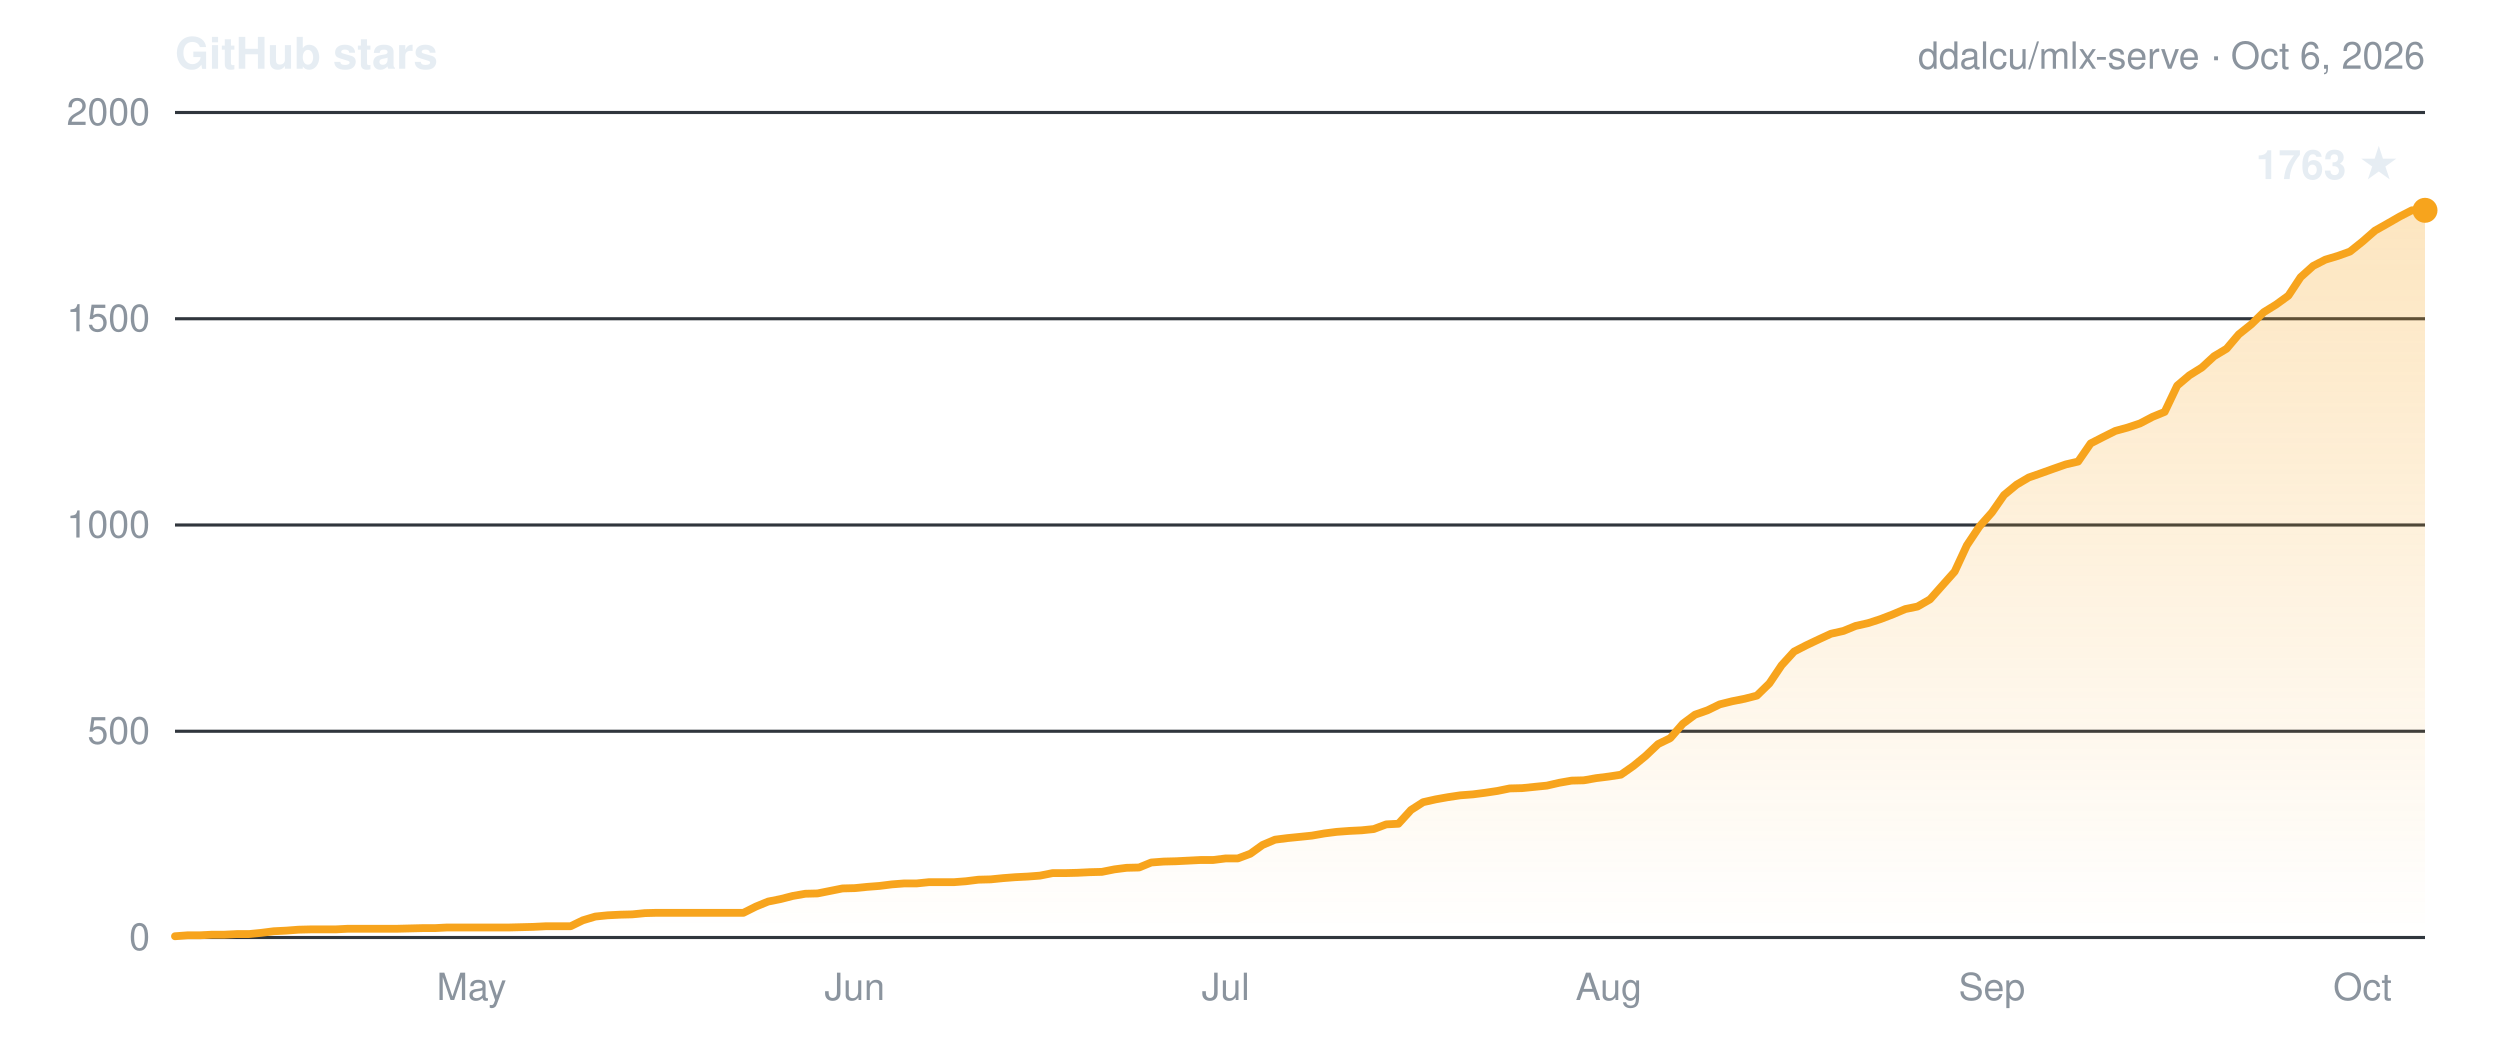
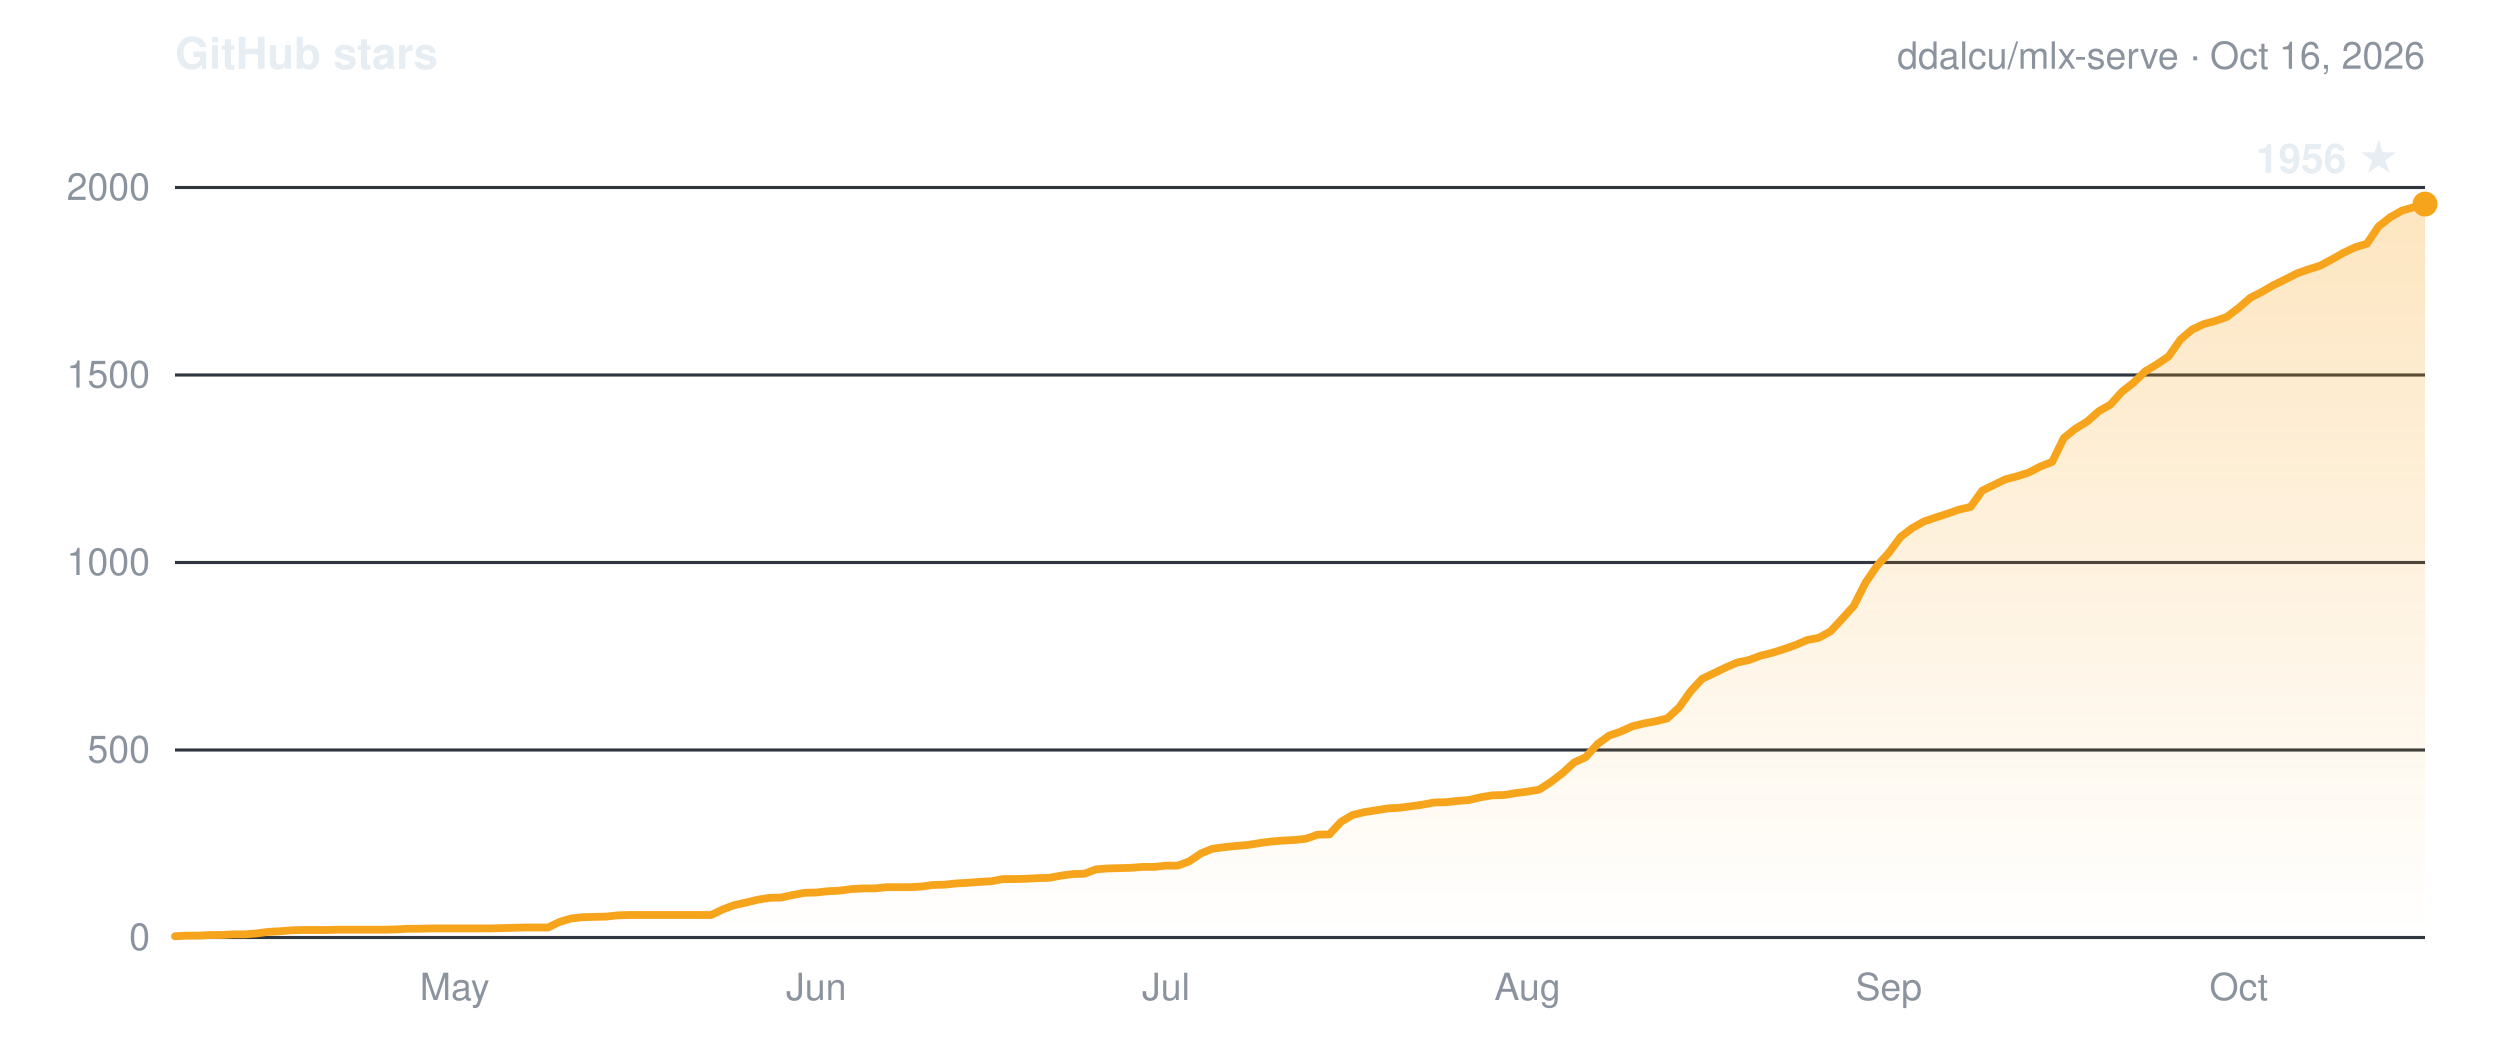
<svg xmlns="http://www.w3.org/2000/svg" viewBox="0 0 800 340" font-family="-apple-system,'Segoe UI',Helvetica,Arial,sans-serif">
  <defs>
    <linearGradient id="g" x1="0" y1="0" x2="0" y2="1">
      <stop offset="0" stop-color="#f7a41d" stop-opacity="0.28" />
      <stop offset="1" stop-color="#f7a41d" stop-opacity="0" />
    </linearGradient>
  </defs>
  <text x="56" y="22" font-size="14" font-weight="600" fill="#e6edf3">GitHub stars</text>
-   <text x="776" y="22" font-size="12" text-anchor="end" fill="#8b949e">ddalcu/mlx-serve · Oct 6, 2026</text>
+   <text x="776" y="22" font-size="12" text-anchor="end" fill="#8b949e">ddalcu/mlx-serve · Oct 16, 2026</text>
  <line x1="56" y1="300.0" x2="776" y2="300.0" stroke="#30363d" stroke-width="1" />
  <text x="48" y="304.0" font-size="12" text-anchor="end" fill="#8b949e">0</text>
-   <line x1="56" y1="234.0" x2="776" y2="234.0" stroke="#30363d" stroke-width="1" />
-   <text x="48" y="238.0" font-size="12" text-anchor="end" fill="#8b949e">500</text>
-   <line x1="56" y1="168.0" x2="776" y2="168.0" stroke="#30363d" stroke-width="1" />
-   <text x="48" y="172.0" font-size="12" text-anchor="end" fill="#8b949e">1000</text>
-   <line x1="56" y1="102.0" x2="776" y2="102.0" stroke="#30363d" stroke-width="1" />
-   <text x="48" y="106.0" font-size="12" text-anchor="end" fill="#8b949e">1500</text>
-   <line x1="56" y1="36.0" x2="776" y2="36.0" stroke="#30363d" stroke-width="1" />
-   <text x="48" y="40.0" font-size="12" text-anchor="end" fill="#8b949e">2000</text>
-   <text x="150.9" y="320" font-size="12" text-anchor="middle" fill="#8b949e">May</text>
-   <text x="273.5" y="320" font-size="12" text-anchor="middle" fill="#8b949e">Jun</text>
-   <text x="392.2" y="320" font-size="12" text-anchor="middle" fill="#8b949e">Jul</text>
-   <text x="514.8" y="320" font-size="12" text-anchor="middle" fill="#8b949e">Aug</text>
-   <text x="637.4" y="320" font-size="12" text-anchor="middle" fill="#8b949e">Sep</text>
-   <text x="756.0" y="320" font-size="12" text-anchor="middle" fill="#8b949e">Oct</text>
-   <polygon points="56,300.0 56.0,299.6 60.0,299.3 63.9,299.3 67.9,299.1 71.8,299.1 75.8,298.9 79.7,298.9 83.7,298.5 87.6,298.0 91.6,297.8 95.5,297.5 99.5,297.4 103.5,297.4 107.4,297.4 111.4,297.2 115.3,297.2 119.3,297.2 123.2,297.2 127.2,297.2 131.1,297.1 135.1,297.0 139.1,297.0 143.0,296.8 147.0,296.8 150.9,296.8 154.9,296.8 158.8,296.8 162.8,296.8 166.7,296.7 170.7,296.6 174.6,296.4 178.6,296.4 182.6,296.4 186.5,294.5 190.5,293.3 194.4,292.9 198.4,292.7 202.3,292.6 206.3,292.2 210.2,292.1 214.2,292.1 218.1,292.1 222.1,292.1 226.1,292.1 230.0,292.1 234.0,292.1 237.9,292.1 241.9,290.1 245.8,288.5 249.8,287.7 253.7,286.7 257.7,286.0 261.6,285.9 265.6,285.1 269.6,284.3 273.5,284.2 277.5,283.8 281.4,283.5 285.4,283.0 289.3,282.7 293.3,282.7 297.2,282.3 301.2,282.3 305.2,282.3 309.1,282.0 313.1,281.5 317.0,281.4 321.0,281.0 324.9,280.7 328.9,280.5 332.8,280.2 336.8,279.4 340.7,279.4 344.7,279.3 348.7,279.1 352.6,279.0 356.6,278.2 360.5,277.7 364.5,277.6 368.4,276.0 372.4,275.7 376.3,275.6 380.3,275.4 384.2,275.2 388.2,275.2 392.2,274.7 396.1,274.7 400.1,273.2 404.0,270.4 408.0,268.7 411.9,268.2 415.9,267.8 419.8,267.4 423.8,266.7 427.7,266.2 431.7,265.9 435.7,265.7 439.6,265.3 443.6,263.8 447.5,263.6 451.5,259.2 455.4,256.7 459.4,255.8 463.3,255.1 467.3,254.5 471.3,254.2 475.2,253.7 479.2,253.1 483.1,252.3 487.1,252.2 491.0,251.8 495.0,251.4 498.9,250.5 502.9,249.8 506.8,249.7 510.8,249.0 514.8,248.5 518.7,247.9 522.7,245.1 526.6,241.9 530.6,238.1 534.5,236.2 538.5,231.6 542.4,228.7 546.4,227.3 550.3,225.4 554.3,224.4 558.3,223.6 562.2,222.6 566.2,218.7 570.1,212.9 574.1,208.5 578.0,206.5 582.0,204.6 585.9,202.8 589.9,201.9 593.8,200.3 597.8,199.4 601.8,198.1 605.7,196.6 609.7,194.9 613.6,194.1 617.6,191.8 621.5,187.4 625.5,182.9 629.4,174.5 633.4,168.5 637.4,164.0 641.3,158.4 645.3,155.1 649.2,152.8 653.2,151.4 657.1,150.0 661.1,148.6 665.0,147.7 669.0,141.9 672.9,139.9 676.9,137.9 680.9,136.8 684.8,135.5 688.8,133.4 692.7,131.8 696.7,123.4 700.6,120.1 704.6,117.6 708.5,114.0 712.5,111.6 716.4,107.0 720.4,103.8 724.4,99.9 728.3,97.5 732.3,94.6 736.2,88.7 740.2,85.1 744.1,83.1 748.1,81.9 752.0,80.5 756.0,77.3 760.0,73.8 763.9,71.6 767.9,69.3 771.8,67.3 776.0,67.3 776.0,300.0" fill="url(#g)" />
-   <polyline points="56.0,299.6 60.0,299.3 63.9,299.3 67.9,299.1 71.8,299.1 75.8,298.9 79.7,298.9 83.7,298.5 87.6,298.0 91.6,297.8 95.5,297.5 99.5,297.4 103.5,297.4 107.4,297.4 111.4,297.2 115.3,297.2 119.3,297.2 123.2,297.2 127.2,297.2 131.1,297.1 135.1,297.0 139.1,297.0 143.0,296.8 147.0,296.8 150.9,296.8 154.9,296.8 158.8,296.8 162.8,296.8 166.7,296.7 170.7,296.6 174.6,296.4 178.6,296.4 182.6,296.4 186.5,294.5 190.5,293.3 194.4,292.9 198.4,292.7 202.3,292.6 206.3,292.2 210.2,292.1 214.2,292.1 218.1,292.1 222.1,292.1 226.1,292.1 230.0,292.1 234.0,292.1 237.9,292.1 241.9,290.1 245.8,288.5 249.8,287.7 253.7,286.7 257.7,286.0 261.6,285.9 265.6,285.1 269.6,284.3 273.5,284.2 277.5,283.8 281.4,283.5 285.4,283.0 289.3,282.7 293.3,282.7 297.2,282.3 301.2,282.3 305.2,282.3 309.1,282.0 313.1,281.5 317.0,281.4 321.0,281.0 324.9,280.7 328.9,280.5 332.8,280.2 336.8,279.4 340.7,279.4 344.7,279.3 348.7,279.1 352.6,279.0 356.6,278.2 360.5,277.7 364.5,277.6 368.4,276.0 372.4,275.7 376.3,275.6 380.3,275.4 384.2,275.2 388.2,275.2 392.2,274.7 396.1,274.7 400.1,273.2 404.0,270.4 408.0,268.7 411.9,268.2 415.9,267.8 419.8,267.4 423.8,266.7 427.7,266.2 431.7,265.9 435.7,265.7 439.6,265.3 443.6,263.8 447.5,263.6 451.5,259.2 455.4,256.7 459.4,255.8 463.3,255.1 467.3,254.5 471.3,254.2 475.2,253.7 479.2,253.1 483.1,252.3 487.1,252.2 491.0,251.8 495.0,251.4 498.9,250.5 502.9,249.8 506.8,249.7 510.8,249.0 514.8,248.5 518.7,247.9 522.7,245.1 526.6,241.9 530.6,238.1 534.5,236.2 538.5,231.6 542.4,228.7 546.4,227.3 550.3,225.4 554.3,224.4 558.3,223.6 562.2,222.6 566.2,218.7 570.1,212.9 574.1,208.5 578.0,206.5 582.0,204.6 585.9,202.8 589.9,201.9 593.8,200.3 597.8,199.4 601.8,198.1 605.7,196.6 609.7,194.9 613.6,194.1 617.6,191.8 621.5,187.4 625.5,182.9 629.4,174.5 633.4,168.5 637.4,164.0 641.3,158.4 645.3,155.1 649.2,152.8 653.2,151.4 657.1,150.0 661.1,148.6 665.0,147.7 669.0,141.9 672.9,139.9 676.9,137.9 680.9,136.8 684.8,135.5 688.8,133.4 692.7,131.8 696.7,123.4 700.6,120.1 704.6,117.6 708.5,114.0 712.5,111.6 716.4,107.0 720.4,103.8 724.4,99.9 728.3,97.5 732.3,94.6 736.2,88.7 740.2,85.1 744.1,83.1 748.1,81.9 752.0,80.5 756.0,77.3 760.0,73.8 763.9,71.6 767.9,69.3 771.8,67.3 776.0,67.3" fill="none" stroke="#f7a41d" stroke-width="2.5" stroke-linejoin="round" stroke-linecap="round" />
-   <circle cx="776.0" cy="67.3" r="4" fill="#f7a41d" />
-   <text x="768.0" y="57.3" font-size="13" font-weight="600" text-anchor="end" fill="#e6edf3">1763 ★</text>
+   <line x1="56" y1="240.0" x2="776" y2="240.0" stroke="#30363d" stroke-width="1" />
+   <text x="48" y="244.0" font-size="12" text-anchor="end" fill="#8b949e">500</text>
+   <line x1="56" y1="180.0" x2="776" y2="180.0" stroke="#30363d" stroke-width="1" />
+   <text x="48" y="184.0" font-size="12" text-anchor="end" fill="#8b949e">1000</text>
+   <line x1="56" y1="120.0" x2="776" y2="120.0" stroke="#30363d" stroke-width="1" />
+   <text x="48" y="124.0" font-size="12" text-anchor="end" fill="#8b949e">1500</text>
+   <line x1="56" y1="60.0" x2="776" y2="60.0" stroke="#30363d" stroke-width="1" />
+   <text x="48" y="64.0" font-size="12" text-anchor="end" fill="#8b949e">2000</text>
+   <text x="145.5" y="320" font-size="12" text-anchor="middle" fill="#8b949e">May</text>
+   <text x="261.2" y="320" font-size="12" text-anchor="middle" fill="#8b949e">Jun</text>
+   <text x="373.1" y="320" font-size="12" text-anchor="middle" fill="#8b949e">Jul</text>
+   <text x="488.8" y="320" font-size="12" text-anchor="middle" fill="#8b949e">Aug</text>
+   <text x="604.4" y="320" font-size="12" text-anchor="middle" fill="#8b949e">Sep</text>
+   <text x="716.4" y="320" font-size="12" text-anchor="middle" fill="#8b949e">Oct</text>
+   <polygon points="56,300.0 56.0,299.6 59.7,299.4 63.5,299.4 67.2,299.2 70.9,299.2 74.7,299.0 78.4,299.0 82.1,298.7 85.8,298.2 89.6,298.0 93.3,297.7 97.0,297.6 100.8,297.6 104.5,297.6 108.2,297.5 112.0,297.5 115.7,297.5 119.4,297.5 123.2,297.5 126.9,297.4 130.6,297.2 134.3,297.2 138.1,297.1 141.8,297.1 145.5,297.1 149.3,297.1 153.0,297.1 156.7,297.1 160.5,297.0 164.2,296.9 167.9,296.8 171.7,296.8 175.4,296.8 179.1,295.0 182.8,293.9 186.6,293.5 190.3,293.4 194.0,293.3 197.8,292.9 201.5,292.8 205.2,292.8 209.0,292.8 212.7,292.8 216.4,292.8 220.2,292.8 223.9,292.8 227.6,292.8 231.3,291.0 235.1,289.6 238.8,288.8 242.5,287.9 246.3,287.3 250.0,287.2 253.7,286.4 257.5,285.7 261.2,285.6 264.9,285.2 268.7,285.0 272.4,284.5 276.1,284.3 279.9,284.3 283.6,283.9 287.3,283.9 291.0,283.9 294.8,283.7 298.5,283.2 302.2,283.1 306.0,282.7 309.7,282.5 313.4,282.2 317.2,282.0 320.9,281.3 324.6,281.3 328.4,281.2 332.1,281.0 335.8,280.9 339.5,280.2 343.3,279.7 347.0,279.6 350.7,278.2 354.5,277.9 358.2,277.8 361.9,277.7 365.7,277.4 369.4,277.4 373.1,277.0 376.9,277.0 380.6,275.6 384.3,273.1 388.0,271.6 391.8,271.1 395.5,270.7 399.2,270.4 403.0,269.8 406.7,269.3 410.4,269.0 414.2,268.8 417.9,268.4 421.6,267.1 425.4,267.0 429.1,263.0 432.8,260.8 436.5,259.9 440.3,259.3 444.0,258.7 447.7,258.5 451.5,258.0 455.2,257.5 458.9,256.8 462.7,256.7 466.4,256.3 470.1,256.0 473.9,255.1 477.6,254.5 481.3,254.4 485.0,253.8 488.8,253.3 492.5,252.7 496.2,250.3 500.0,247.4 503.7,244.0 507.4,242.3 511.2,238.1 514.9,235.4 518.6,234.1 522.4,232.4 526.1,231.5 529.8,230.8 533.5,229.9 537.3,226.4 541.0,221.2 544.7,217.2 548.5,215.4 552.2,213.6 555.9,212.0 559.7,211.2 563.4,209.8 567.1,208.9 570.9,207.7 574.6,206.4 578.3,204.8 582.0,204.1 585.8,202.0 589.5,198.0 593.2,193.9 597.0,186.4 600.7,181.0 604.4,176.9 608.2,171.8 611.9,169.0 615.6,166.9 619.4,165.6 623.1,164.4 626.8,163.1 630.6,162.2 634.3,157.0 638.0,155.2 641.7,153.4 645.5,152.4 649.2,151.2 652.9,149.3 656.7,147.8 660.4,140.2 664.1,137.2 667.9,134.9 671.6,131.6 675.3,129.5 679.1,125.3 682.8,122.4 686.5,118.8 690.2,116.6 694.0,114.0 697.7,108.7 701.4,105.5 705.2,103.7 708.9,102.7 712.6,101.4 716.4,98.5 720.1,95.3 723.8,93.4 727.6,91.2 731.3,89.4 735.0,87.5 738.7,86.2 742.5,85.0 746.2,83.0 749.9,80.9 753.7,79.1 757.4,78.0 761.1,72.5 764.9,69.5 768.6,67.4 776.0,65.3 776.0,300.0" fill="url(#g)" />
+   <polyline points="56.0,299.6 59.7,299.4 63.5,299.4 67.2,299.2 70.9,299.2 74.7,299.0 78.4,299.0 82.1,298.7 85.8,298.2 89.6,298.0 93.3,297.7 97.0,297.6 100.8,297.6 104.5,297.6 108.2,297.5 112.0,297.5 115.7,297.5 119.4,297.5 123.2,297.5 126.9,297.4 130.6,297.2 134.3,297.2 138.1,297.1 141.8,297.1 145.5,297.1 149.3,297.1 153.0,297.1 156.7,297.1 160.5,297.0 164.2,296.9 167.9,296.8 171.7,296.8 175.4,296.8 179.1,295.0 182.8,293.9 186.6,293.5 190.3,293.4 194.0,293.3 197.8,292.9 201.5,292.8 205.2,292.8 209.0,292.8 212.7,292.8 216.4,292.8 220.2,292.8 223.9,292.8 227.6,292.8 231.3,291.0 235.1,289.6 238.8,288.8 242.5,287.9 246.3,287.3 250.0,287.2 253.7,286.4 257.5,285.7 261.2,285.6 264.9,285.2 268.7,285.0 272.4,284.5 276.1,284.3 279.9,284.3 283.6,283.9 287.3,283.9 291.0,283.9 294.8,283.7 298.5,283.2 302.2,283.1 306.0,282.7 309.7,282.5 313.4,282.2 317.2,282.0 320.9,281.3 324.6,281.3 328.4,281.2 332.1,281.0 335.8,280.9 339.5,280.2 343.3,279.7 347.0,279.6 350.7,278.2 354.5,277.9 358.2,277.8 361.9,277.7 365.7,277.4 369.4,277.4 373.1,277.0 376.9,277.0 380.6,275.6 384.3,273.1 388.0,271.6 391.8,271.1 395.5,270.7 399.2,270.4 403.0,269.8 406.7,269.3 410.4,269.0 414.2,268.8 417.9,268.4 421.6,267.1 425.4,267.0 429.1,263.0 432.8,260.8 436.5,259.9 440.3,259.3 444.0,258.7 447.7,258.5 451.5,258.0 455.2,257.5 458.9,256.8 462.7,256.7 466.4,256.3 470.1,256.0 473.9,255.1 477.6,254.5 481.3,254.4 485.0,253.8 488.8,253.3 492.5,252.7 496.2,250.3 500.0,247.4 503.7,244.0 507.4,242.3 511.2,238.1 514.9,235.4 518.6,234.1 522.4,232.4 526.1,231.5 529.8,230.8 533.5,229.9 537.3,226.4 541.0,221.2 544.7,217.2 548.5,215.4 552.2,213.6 555.9,212.0 559.7,211.2 563.4,209.8 567.1,208.9 570.9,207.7 574.6,206.4 578.3,204.8 582.0,204.1 585.8,202.0 589.5,198.0 593.2,193.9 597.0,186.4 600.7,181.0 604.4,176.9 608.2,171.8 611.9,169.0 615.6,166.9 619.4,165.6 623.1,164.4 626.8,163.1 630.6,162.2 634.3,157.0 638.0,155.2 641.7,153.4 645.5,152.4 649.2,151.2 652.9,149.3 656.7,147.8 660.4,140.2 664.1,137.2 667.9,134.9 671.6,131.6 675.3,129.5 679.1,125.3 682.8,122.4 686.5,118.8 690.2,116.6 694.0,114.0 697.7,108.7 701.4,105.5 705.2,103.7 708.9,102.7 712.6,101.4 716.4,98.5 720.1,95.3 723.8,93.4 727.6,91.2 731.3,89.4 735.0,87.5 738.7,86.2 742.5,85.0 746.2,83.0 749.9,80.9 753.7,79.1 757.4,78.0 761.1,72.5 764.9,69.5 768.6,67.4 776.0,65.3" fill="none" stroke="#f7a41d" stroke-width="2.5" stroke-linejoin="round" stroke-linecap="round" />
+   <circle cx="776.0" cy="65.3" r="4" fill="#f7a41d" />
+   <text x="768.0" y="55.3" font-size="13" font-weight="600" text-anchor="end" fill="#e6edf3">1956 ★</text>
</svg>
